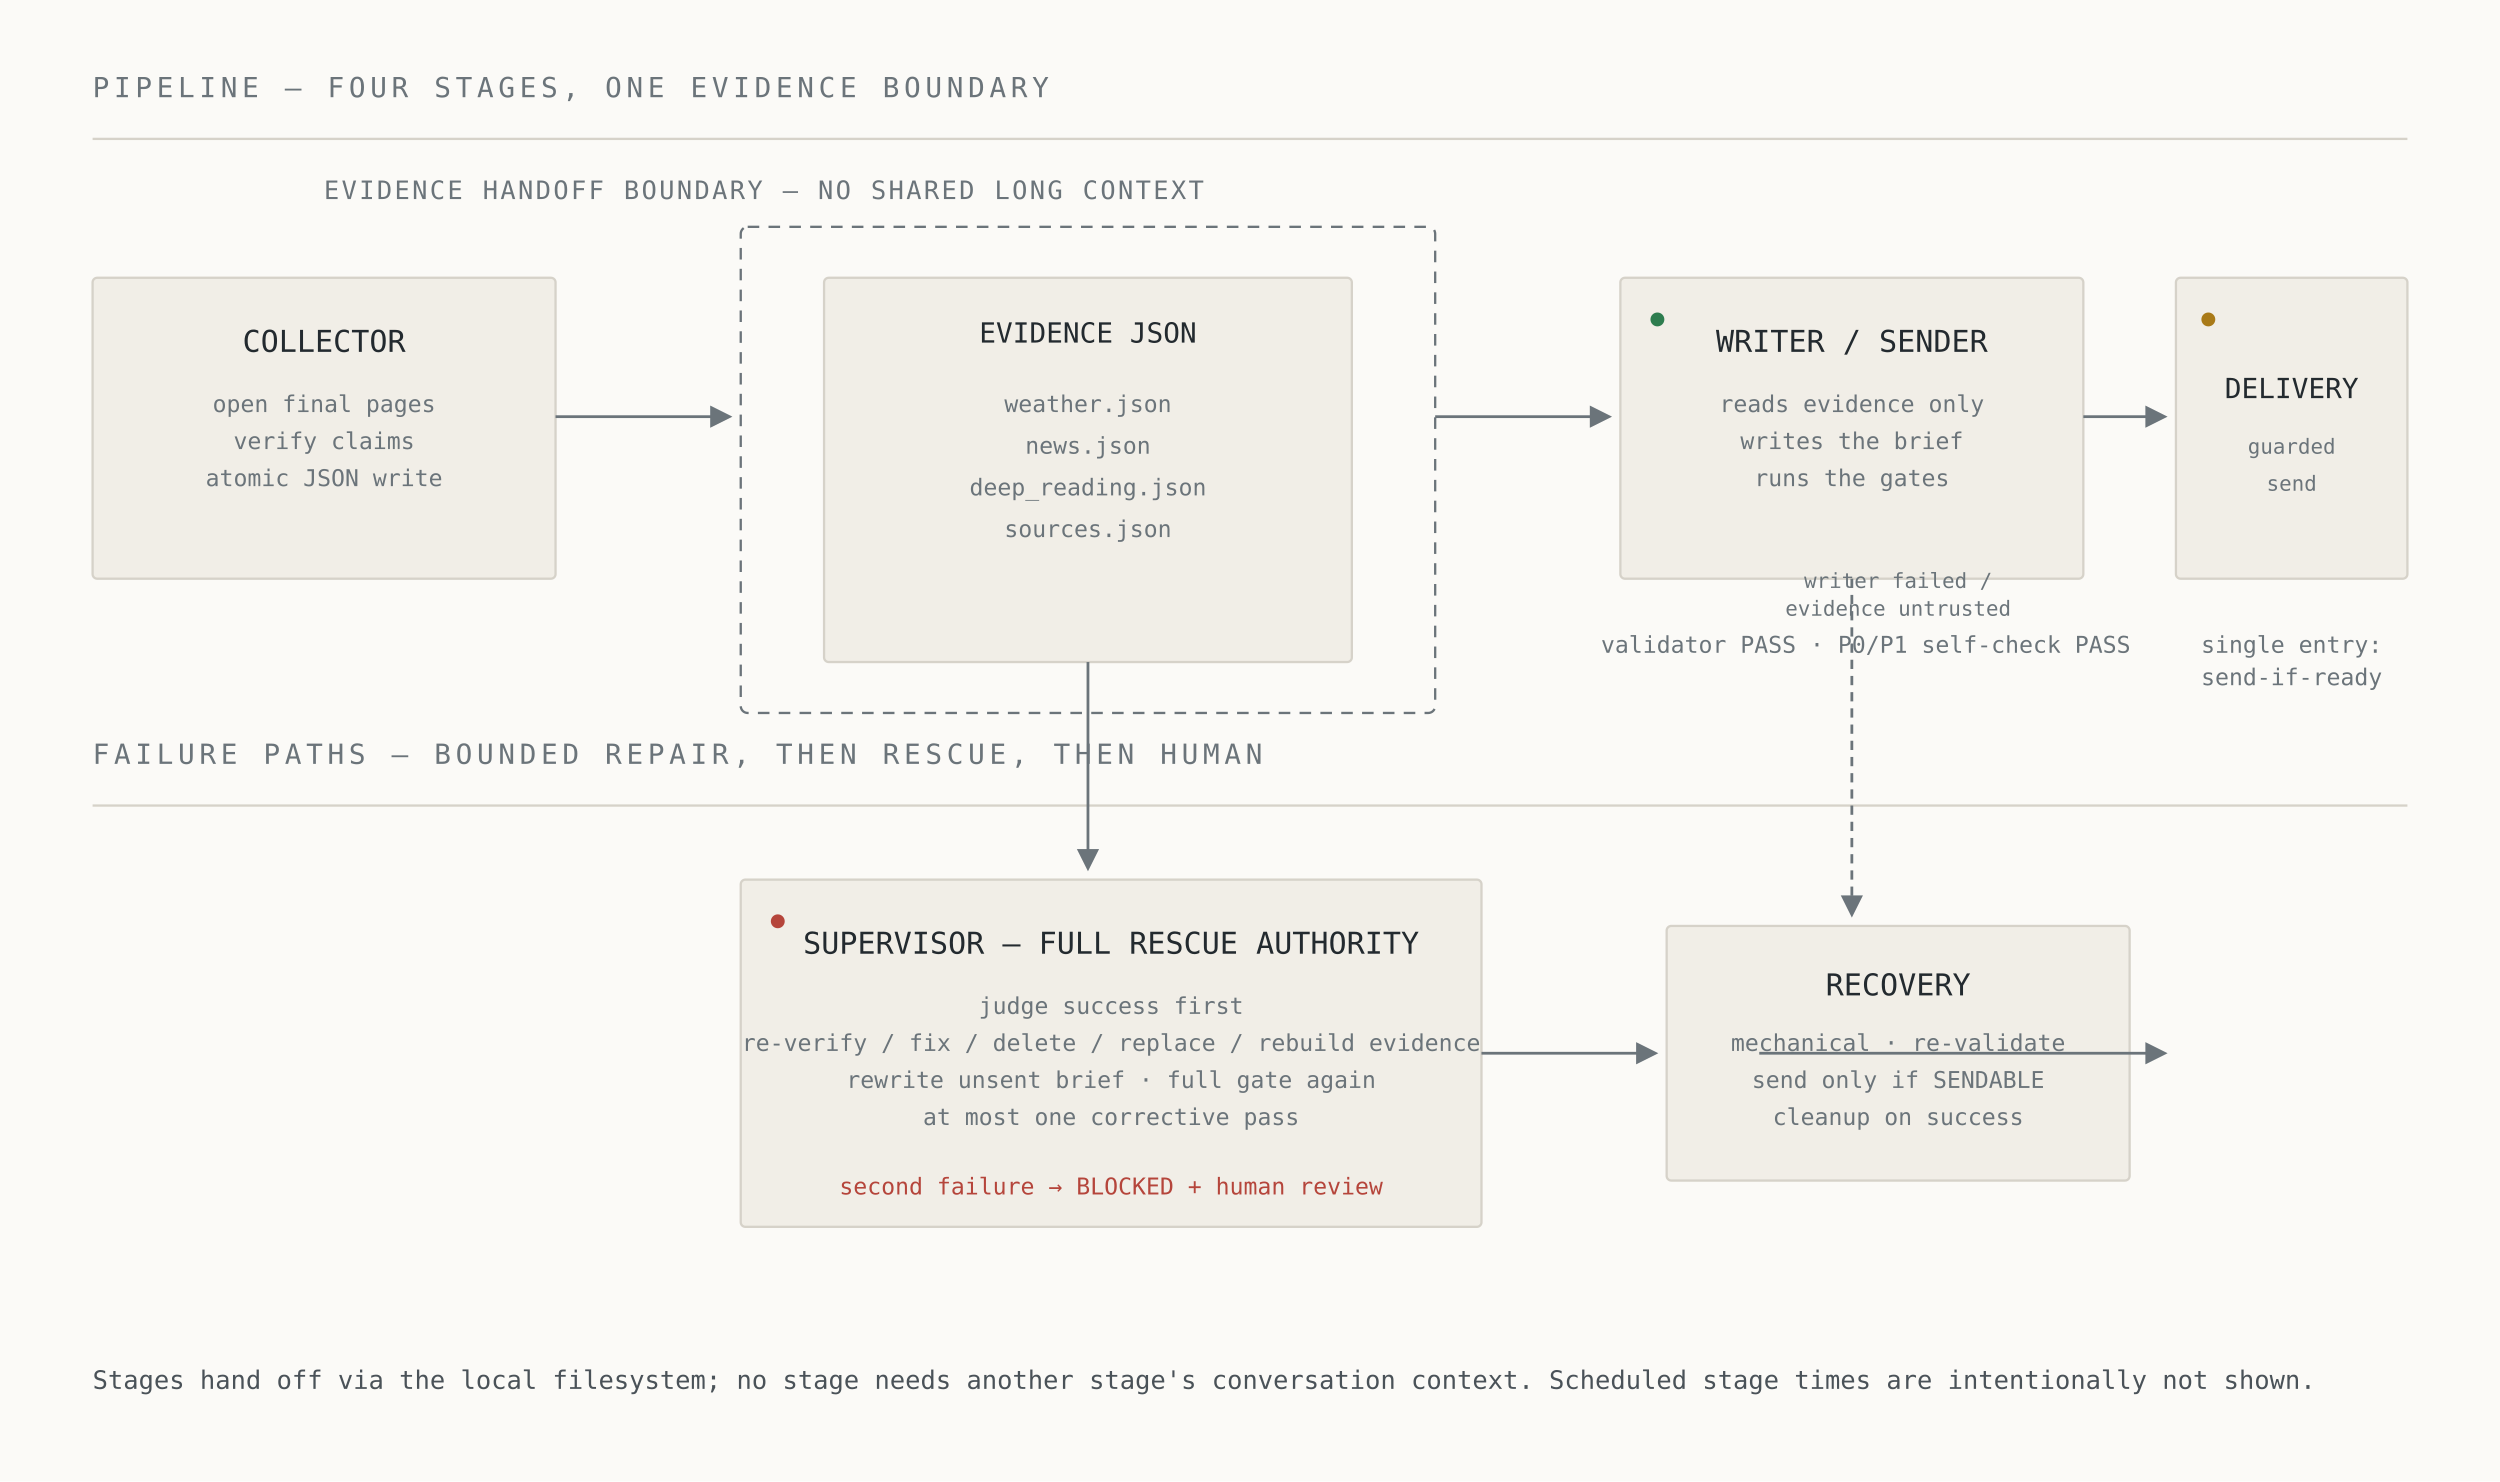
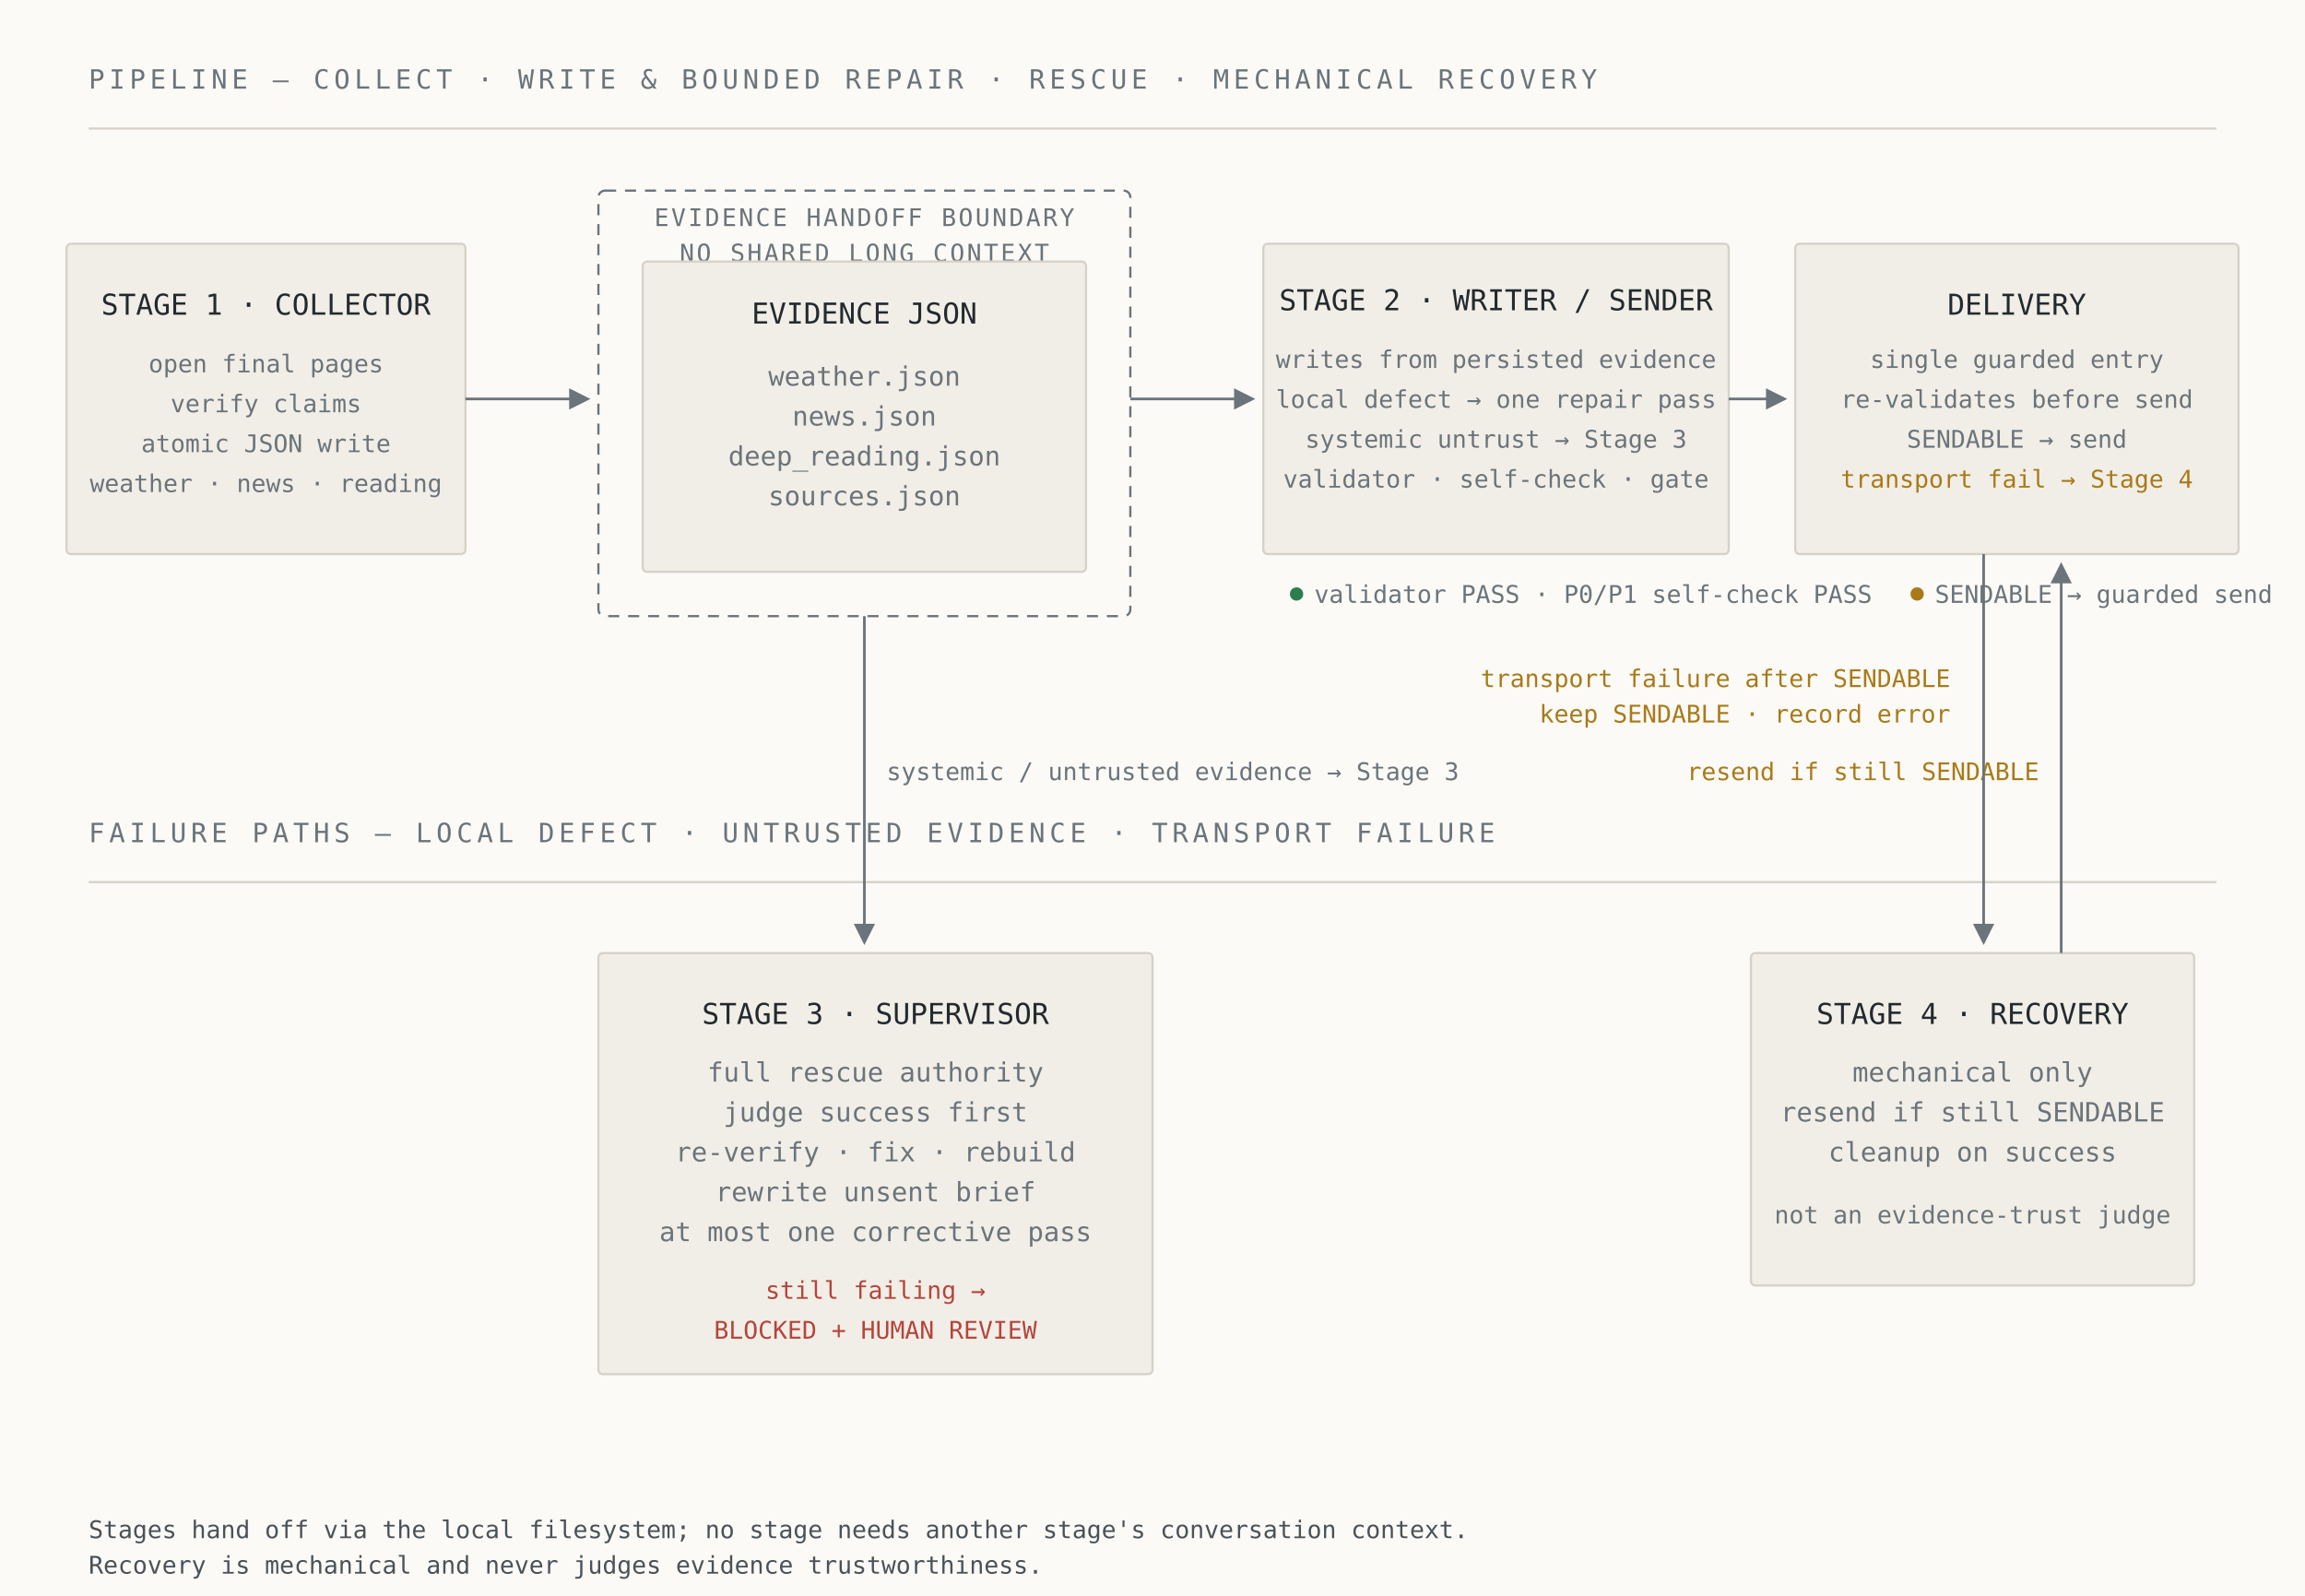
- <svg xmlns="http://www.w3.org/2000/svg" viewBox="0 0 1080 640" role="img" aria-labelledby="pipe-title pipe-desc">
-   <rect width="1080" height="640" fill="#FBFAF7" />
+ <svg xmlns="http://www.w3.org/2000/svg" viewBox="0 0 1040 720" role="img" aria-labelledby="pipe-title pipe-desc">
+   <rect width="1040" height="720" fill="#FBFAF7" />
  <g font-family="ui-monospace, 'Cascadia Mono', Consolas, monospace">
-     <text x="40" y="42" font-size="12" letter-spacing="2" fill="#6B747A">PIPELINE — FOUR STAGES, ONE EVIDENCE BOUNDARY</text>
+     <text x="40" y="40" font-size="12" letter-spacing="2" fill="#6B747A">PIPELINE — COLLECT · WRITE &amp; BOUNDED REPAIR · RESCUE · MECHANICAL RECOVERY</text>
  </g>
-   <line x1="40" y1="60" x2="1040" y2="60" stroke="#D6D2C9" />
+   <line x1="40" y1="58" x2="1000" y2="58" stroke="#D6D2C9" />
  <g font-family="ui-monospace, 'Cascadia Mono', Consolas, monospace">
-     <text x="330" y="86" text-anchor="middle" font-size="11" letter-spacing="1" fill="#6B747A">EVIDENCE HANDOFF BOUNDARY — NO SHARED LONG CONTEXT</text>
-     <rect x="320" y="98" width="300" height="210" rx="3" fill="none" stroke="#6B747A" stroke-dasharray="5 4" />
-     <rect x="40" y="120" width="200" height="130" rx="2" fill="#F1EEE7" stroke="#D6D2C9" />
-     <text x="140" y="152" text-anchor="middle" font-size="13" fill="#232A2F">COLLECTOR</text>
-     <text x="140" y="178" text-anchor="middle" font-size="10" fill="#6B747A">open final pages</text>
-     <text x="140" y="194" text-anchor="middle" font-size="10" fill="#6B747A">verify claims</text>
-     <text x="140" y="210" text-anchor="middle" font-size="10" fill="#6B747A">atomic JSON write</text>
-     <rect x="356" y="120" width="228" height="166" rx="2" fill="#F1EEE7" stroke="#D6D2C9" />
-     <text x="470" y="148" text-anchor="middle" font-size="12" fill="#232A2F">EVIDENCE JSON</text>
-     <text x="470" y="178" text-anchor="middle" font-size="10" fill="#6B747A">weather.json</text>
-     <text x="470" y="196" text-anchor="middle" font-size="10" fill="#6B747A">news.json</text>
-     <text x="470" y="214" text-anchor="middle" font-size="10" fill="#6B747A">deep_reading.json</text>
-     <text x="470" y="232" text-anchor="middle" font-size="10" fill="#6B747A">sources.json</text>
-     <rect x="700" y="120" width="200" height="130" rx="2" fill="#F1EEE7" stroke="#D6D2C9" />
-     <text x="800" y="152" text-anchor="middle" font-size="13" fill="#232A2F">WRITER / SENDER</text>
-     <text x="800" y="178" text-anchor="middle" font-size="10" fill="#6B747A">reads evidence only</text>
-     <text x="800" y="194" text-anchor="middle" font-size="10" fill="#6B747A">writes the brief</text>
-     <text x="800" y="210" text-anchor="middle" font-size="10" fill="#6B747A">runs the gates</text>
-     <circle cx="716" cy="138" r="3" fill="#2E7D4F" />
-     <text x="806" y="282" text-anchor="middle" font-size="10" fill="#6B747A">validator PASS · P0/P1 self-check PASS</text>
-     <rect x="940" y="120" width="100" height="130" rx="2" fill="#F1EEE7" stroke="#D6D2C9" />
-     <text x="990" y="172" text-anchor="middle" font-size="12" fill="#232A2F">DELIVERY</text>
-     <text x="990" y="196" text-anchor="middle" font-size="9" fill="#6B747A">guarded</text>
-     <text x="990" y="212" text-anchor="middle" font-size="9" fill="#6B747A">send</text>
-     <circle cx="954" cy="138" r="3" fill="#A97A18" />
-     <text x="990" y="282" text-anchor="middle" font-size="10" fill="#6B747A">single entry:</text>
-     <text x="990" y="296" text-anchor="middle" font-size="10" fill="#6B747A">send-if-ready</text>
+     <rect x="30" y="110" width="180" height="140" rx="2" fill="#F1EEE7" stroke="#D6D2C9" />
+     <text x="120" y="142" text-anchor="middle" font-size="13" fill="#232A2F">STAGE 1 · COLLECTOR</text>
+     <text x="120" y="168" text-anchor="middle" font-size="11" fill="#6B747A">open final pages</text>
+     <text x="120" y="186" text-anchor="middle" font-size="11" fill="#6B747A">verify claims</text>
+     <text x="120" y="204" text-anchor="middle" font-size="11" fill="#6B747A">atomic JSON write</text>
+     <text x="120" y="222" text-anchor="middle" font-size="11" fill="#6B747A">weather · news · reading</text>
+     <rect x="270" y="86" width="240" height="192" rx="3" fill="none" stroke="#6B747A" stroke-dasharray="5 4" />
+     <text x="390" y="102" text-anchor="middle" font-size="11" letter-spacing="1" fill="#6B747A">EVIDENCE HANDOFF BOUNDARY</text>
+     <text x="390" y="118" text-anchor="middle" font-size="11" letter-spacing="1" fill="#6B747A">NO SHARED LONG CONTEXT</text>
+     <rect x="290" y="118" width="200" height="140" rx="2" fill="#F1EEE7" stroke="#D6D2C9" />
+     <text x="390" y="146" text-anchor="middle" font-size="13" fill="#232A2F">EVIDENCE JSON</text>
+     <text x="390" y="174" text-anchor="middle" font-size="12" fill="#6B747A">weather.json</text>
+     <text x="390" y="192" text-anchor="middle" font-size="12" fill="#6B747A">news.json</text>
+     <text x="390" y="210" text-anchor="middle" font-size="12" fill="#6B747A">deep_reading.json</text>
+     <text x="390" y="228" text-anchor="middle" font-size="12" fill="#6B747A">sources.json</text>
+     <rect x="570" y="110" width="210" height="140" rx="2" fill="#F1EEE7" stroke="#D6D2C9" />
+     <text x="675" y="140" text-anchor="middle" font-size="13" fill="#232A2F">STAGE 2 · WRITER / SENDER</text>
+     <text x="675" y="166" text-anchor="middle" font-size="11" fill="#6B747A">writes from persisted evidence</text>
+     <text x="675" y="184" text-anchor="middle" font-size="11" fill="#6B747A">local defect → one repair pass</text>
+     <text x="675" y="202" text-anchor="middle" font-size="11" fill="#6B747A">systemic untrust → Stage 3</text>
+     <text x="675" y="220" text-anchor="middle" font-size="11" fill="#6B747A">validator · self-check · gate</text>
+     <rect x="810" y="110" width="200" height="140" rx="2" fill="#F1EEE7" stroke="#D6D2C9" />
+     <text x="910" y="142" text-anchor="middle" font-size="13" fill="#232A2F">DELIVERY</text>
+     <text x="910" y="166" text-anchor="middle" font-size="11" fill="#6B747A">single guarded entry</text>
+     <text x="910" y="184" text-anchor="middle" font-size="11" fill="#6B747A">re-validates before send</text>
+     <text x="910" y="202" text-anchor="middle" font-size="11" fill="#6B747A">SENDABLE → send</text>
+     <text x="910" y="220" text-anchor="middle" font-size="11" fill="#A97A18">transport fail → Stage 4</text>
+     <circle cx="585" cy="268" r="3" fill="#2E7D4F" />
+     <text x="593" y="272" font-size="11" fill="#6B747A">validator PASS · P0/P1 self-check PASS</text>
+     <circle cx="865" cy="268" r="3" fill="#A97A18" />
+     <text x="873" y="272" font-size="11" fill="#6B747A">SENDABLE → guarded send</text>
  </g>
  <defs>
-     <marker id="arrow2" viewBox="0 0 8 8" refX="6" refY="4" markerWidth="8" markerHeight="8" orient="auto-start-reverse">
+     <marker id="arrowP" viewBox="0 0 8 8" refX="6" refY="4" markerWidth="8" markerHeight="8" orient="auto-start-reverse">
      <path d="M0,0 L8,4 L0,8 z" fill="#6B747A" />
    </marker>
  </defs>
-   <g stroke="#6B747A" stroke-width="1.2" marker-end="url(#arrow2)">
-     <line x1="240" y1="180" x2="314" y2="180" />
-     <line x1="620" y1="180" x2="694" y2="180" />
-     <line x1="900" y1="180" x2="934" y2="180" />
+   <g stroke="#6B747A" stroke-width="1.2" marker-end="url(#arrowP)">
+     <line x1="210" y1="180" x2="264" y2="180" />
+     <line x1="510" y1="180" x2="564" y2="180" />
+     <line x1="780" y1="180" x2="804" y2="180" />
  </g>
  <g font-family="ui-monospace, 'Cascadia Mono', Consolas, monospace">
-     <text x="40" y="330" font-size="12" letter-spacing="2" fill="#6B747A">FAILURE PATHS — BOUNDED REPAIR, THEN RESCUE, THEN HUMAN</text>
+     <text x="40" y="380" font-size="12" letter-spacing="2" fill="#6B747A">FAILURE PATHS — LOCAL DEFECT · UNTRUSTED EVIDENCE · TRANSPORT FAILURE</text>
  </g>
-   <line x1="40" y1="348" x2="1040" y2="348" stroke="#D6D2C9" />
+   <line x1="40" y1="398" x2="1000" y2="398" stroke="#D6D2C9" />
  <g font-family="ui-monospace, 'Cascadia Mono', Consolas, monospace">
-     <rect x="320" y="380" width="320" height="150" rx="2" fill="#F1EEE7" stroke="#D6D2C9" />
-     <text x="480" y="412" text-anchor="middle" font-size="13" fill="#232A2F">SUPERVISOR — FULL RESCUE AUTHORITY</text>
-     <text x="480" y="438" text-anchor="middle" font-size="10" fill="#6B747A">judge success first</text>
-     <text x="480" y="454" text-anchor="middle" font-size="10" fill="#6B747A">re-verify / fix / delete / replace / rebuild evidence</text>
-     <text x="480" y="470" text-anchor="middle" font-size="10" fill="#6B747A">rewrite unsent brief · full gate again</text>
-     <text x="480" y="486" text-anchor="middle" font-size="10" fill="#6B747A">at most one corrective pass</text>
-     <circle cx="336" cy="398" r="3" fill="#B5453B" />
-     <text x="480" y="516" text-anchor="middle" font-size="10" fill="#B5453B">second failure → BLOCKED + human review</text>
-     <rect x="720" y="400" width="200" height="110" rx="2" fill="#F1EEE7" stroke="#D6D2C9" />
-     <text x="820" y="430" text-anchor="middle" font-size="13" fill="#232A2F">RECOVERY</text>
-     <text x="820" y="454" text-anchor="middle" font-size="10" fill="#6B747A">mechanical · re-validate</text>
-     <text x="820" y="470" text-anchor="middle" font-size="10" fill="#6B747A">send only if SENDABLE</text>
-     <text x="820" y="486" text-anchor="middle" font-size="10" fill="#6B747A">cleanup on success</text>
+     <rect x="270" y="430" width="250" height="190" rx="2" fill="#F1EEE7" stroke="#D6D2C9" />
+     <text x="395" y="462" text-anchor="middle" font-size="13" fill="#232A2F">STAGE 3 · SUPERVISOR</text>
+     <text x="395" y="488" text-anchor="middle" font-size="12" fill="#6B747A">full rescue authority</text>
+     <text x="395" y="506" text-anchor="middle" font-size="12" fill="#6B747A">judge success first</text>
+     <text x="395" y="524" text-anchor="middle" font-size="12" fill="#6B747A">re-verify · fix · rebuild</text>
+     <text x="395" y="542" text-anchor="middle" font-size="12" fill="#6B747A">rewrite unsent brief</text>
+     <text x="395" y="560" text-anchor="middle" font-size="12" fill="#6B747A">at most one corrective pass</text>
+     <text x="395" y="586" text-anchor="middle" font-size="11" fill="#B5453B">still failing →</text>
+     <text x="395" y="604" text-anchor="middle" font-size="11" fill="#B5453B">BLOCKED + HUMAN REVIEW</text>
+     <rect x="790" y="430" width="200" height="150" rx="2" fill="#F1EEE7" stroke="#D6D2C9" />
+     <text x="890" y="462" text-anchor="middle" font-size="13" fill="#232A2F">STAGE 4 · RECOVERY</text>
+     <text x="890" y="488" text-anchor="middle" font-size="12" fill="#6B747A">mechanical only</text>
+     <text x="890" y="506" text-anchor="middle" font-size="12" fill="#6B747A">resend if still SENDABLE</text>
+     <text x="890" y="524" text-anchor="middle" font-size="12" fill="#6B747A">cleanup on success</text>
+     <text x="890" y="552" text-anchor="middle" font-size="11" fill="#6B747A">not an evidence-trust judge</text>
+     <text x="400" y="352" font-size="11" fill="#6B747A">systemic / untrusted evidence → Stage 3</text>
+     <text x="880" y="310" text-anchor="end" font-size="11" fill="#A97A18">transport failure after SENDABLE</text>
+     <text x="880" y="326" text-anchor="end" font-size="11" fill="#A97A18">keep SENDABLE · record error</text>
+     <text x="920" y="352" text-anchor="end" font-size="11" fill="#A97A18">resend if still SENDABLE</text>
  </g>
-   <g stroke="#6B747A" stroke-width="1.2" marker-end="url(#arrow2)">
-     <line x1="800" y1="250" x2="800" y2="394" stroke-dasharray="4 3" />
-     <line x1="470" y1="286" x2="470" y2="374" />
-     <line x1="760" y1="455" x2="934" y2="455" />
-     <line x1="640" y1="455" x2="714" y2="455" />
+   <g stroke="#6B747A" stroke-width="1.2" marker-end="url(#arrowP)">
+     <line x1="390" y1="278" x2="390" y2="424" />
+     <line x1="895" y1="250" x2="895" y2="424" />
+     <line x1="930" y1="430" x2="930" y2="256" />
  </g>
  <g font-family="ui-monospace, 'Cascadia Mono', Consolas, monospace">
-     <text x="820" y="254" text-anchor="middle" font-size="9" fill="#6B747A">writer failed /</text>
-     <text x="820" y="266" text-anchor="middle" font-size="9" fill="#6B747A">evidence untrusted</text>
-     <text x="40" y="600" font-size="11" fill="#4A5258">Stages hand off via the local filesystem; no stage needs another stage's conversation context. Scheduled stage times are intentionally not shown.</text>
+     <text x="40" y="694" font-size="11" fill="#4A5258">Stages hand off via the local filesystem; no stage needs another stage's conversation context.</text>
+     <text x="40" y="710" font-size="11" fill="#4A5258">Recovery is mechanical and never judges evidence trustworthiness.</text>
  </g>
</svg>
